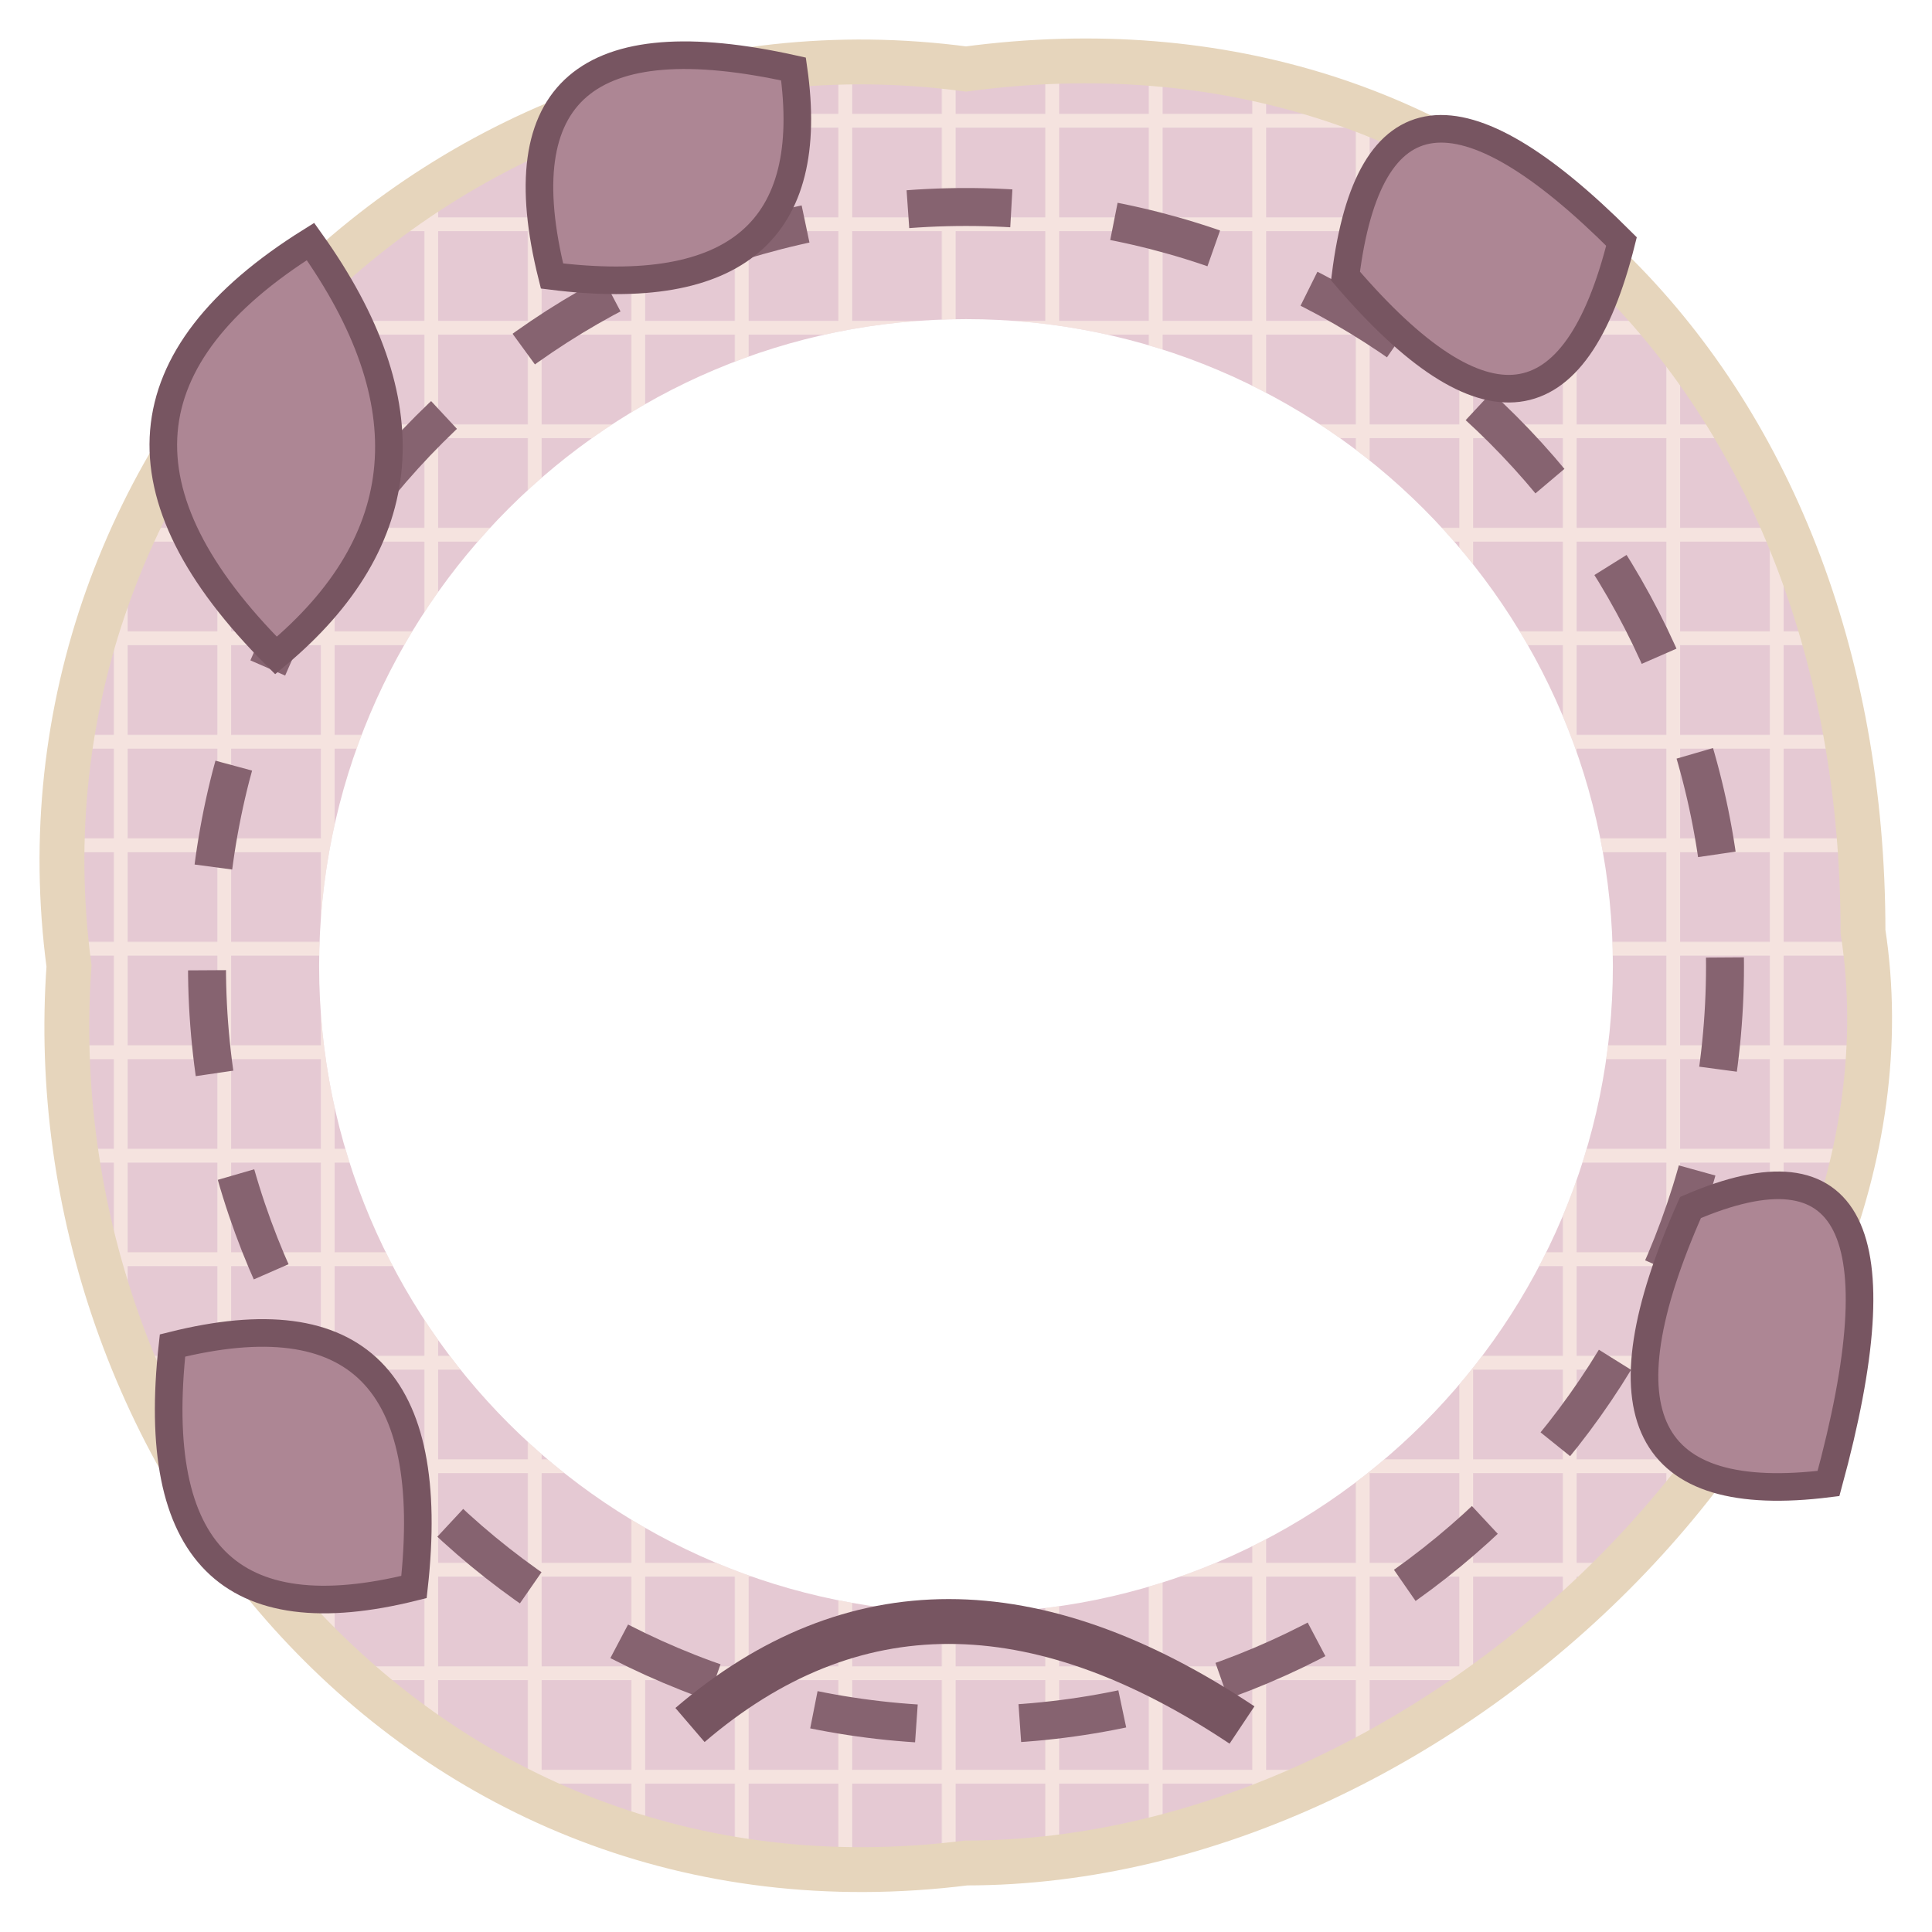
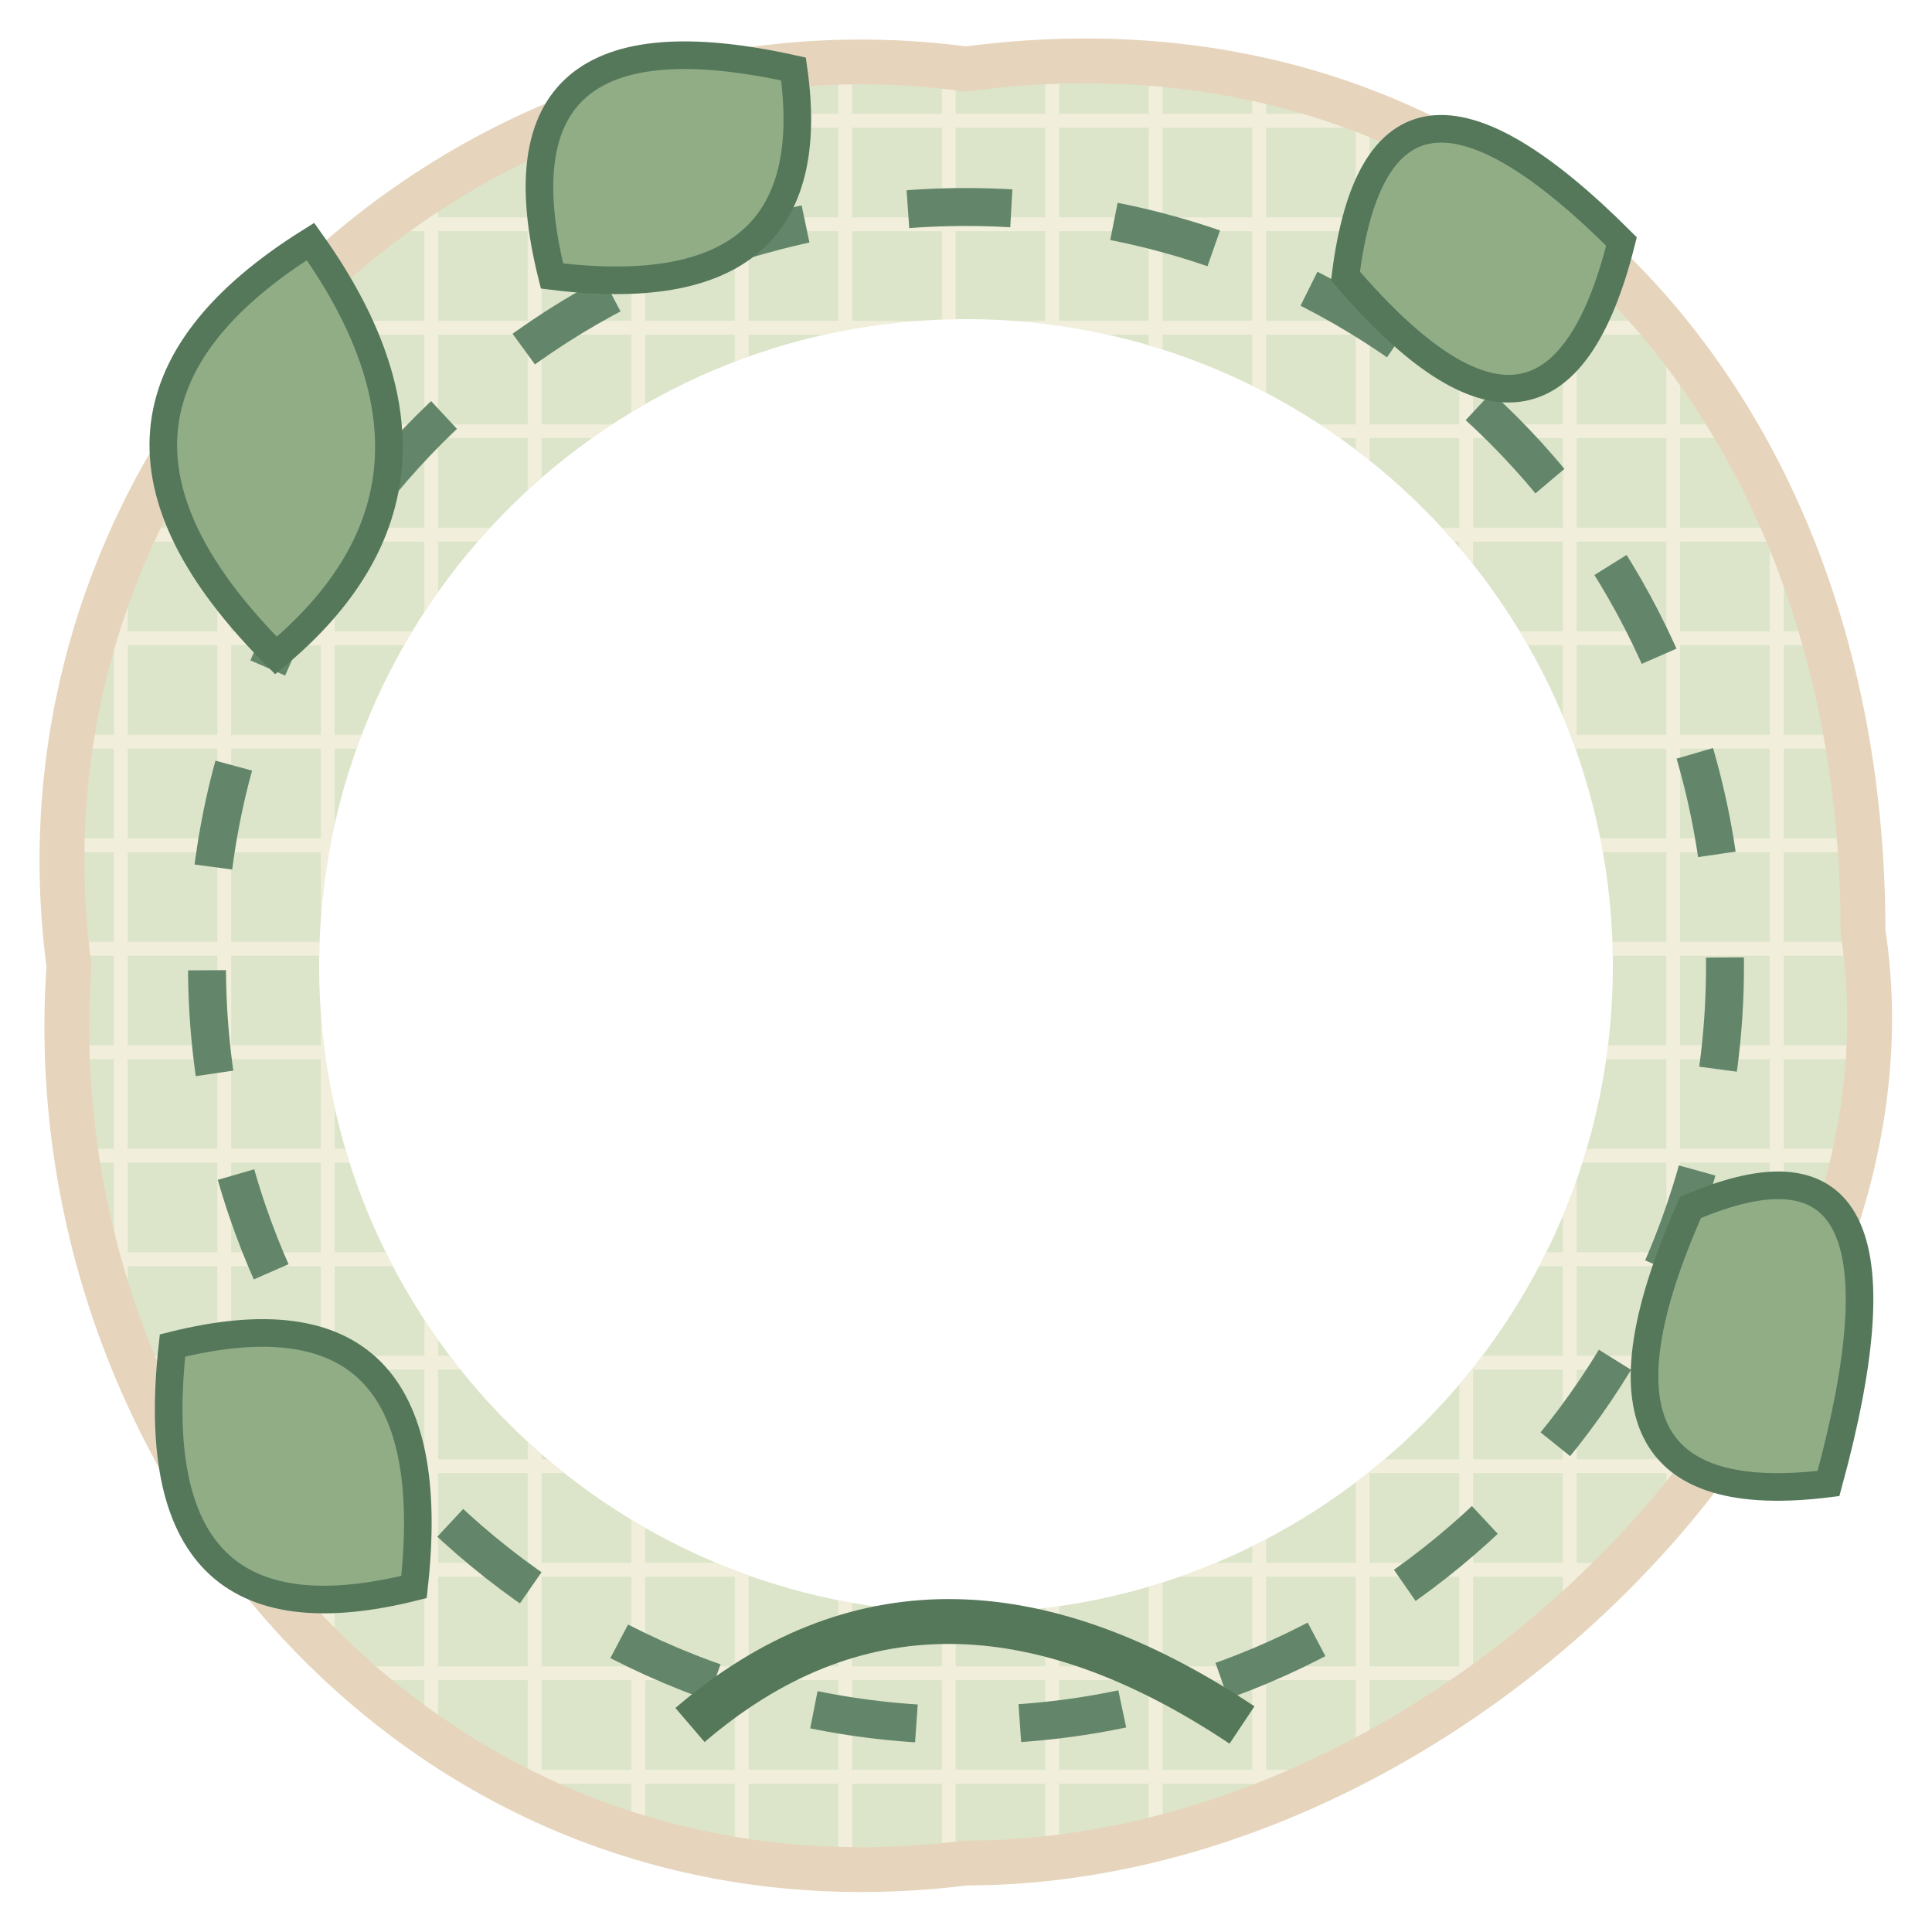
<svg xmlns="http://www.w3.org/2000/svg" width="56" height="56" viewBox="0 0 56 56">
  <defs>
    <pattern id="cloth" width="3" height="3" patternUnits="userSpaceOnUse">
      <path d="M0 .5h3M.5 0v3" fill="none" stroke="#fff5e7" stroke-width=".4" opacity=".6" />
    </pattern>
  </defs>
-   <path d="M28 2C43 0 54 11 54 27C56 40 42 54 28 54C12 56 1 42 2 28C0 13 13 0 28 2ZM28 9.25a18.75 18.75 0 1 0 0 37.5a18.75 18.75 0 1 0 0-37.5Z" fill="#e5c9d3" fill-rule="evenodd" />
+   <path d="M28 2C43 0 54 11 54 27C56 40 42 54 28 54C12 56 1 42 2 28C0 13 13 0 28 2ZM28 9.25a18.75 18.75 0 1 0 0 37.5a18.75 18.75 0 1 0 0-37.5Z" fill="#dce5c9" fill-rule="evenodd" />
  <path d="M28 2C43 0 54 11 54 27C56 40 42 54 28 54C12 56 1 42 2 28C0 13 13 0 28 2ZM28 9.25a18.75 18.75 0 1 0 0 37.5a18.75 18.75 0 1 0 0-37.5Z" fill="url(#cloth)" fill-rule="evenodd" />
  <path d="M28 2C43 0 54 11 54 27C56 40 42 54 28 54C12 56 1 42 2 28C0 13 13 0 28 2Z" fill="none" stroke="#e6d5bc" stroke-width="1.3" />
-   <circle cx="28" cy="28" r="22" fill="none" stroke="#866370" stroke-width="1.1" stroke-dasharray="3 3" />
-   <g fill="#ad8694" stroke="#775561" stroke-width=".8">
+   <circle cx="28" cy="28" r="22" fill="none" stroke="#63866b" stroke-width="1.1" stroke-dasharray="3 3" />
+   <g fill="#90ad86" stroke="#55775a" stroke-width=".8">
    <path d="M8 19Q1 12 9 7Q14 14 8 19ZM16 8Q14 0 23 2Q24 9 16 8ZM39 8Q40 0 47 7Q45 15 39 8ZM49 35Q56 32 53 43Q45 44 49 35ZM12 46Q4 48 5 39Q13 37 12 46Z" />
  </g>
-   <path d="M20 50q7-6 16 0" fill="none" stroke="#775561" stroke-width="1.3" />
+   <path d="M20 50q7-6 16 0" fill="none" stroke="#55775a" stroke-width="1.3" />
</svg>
